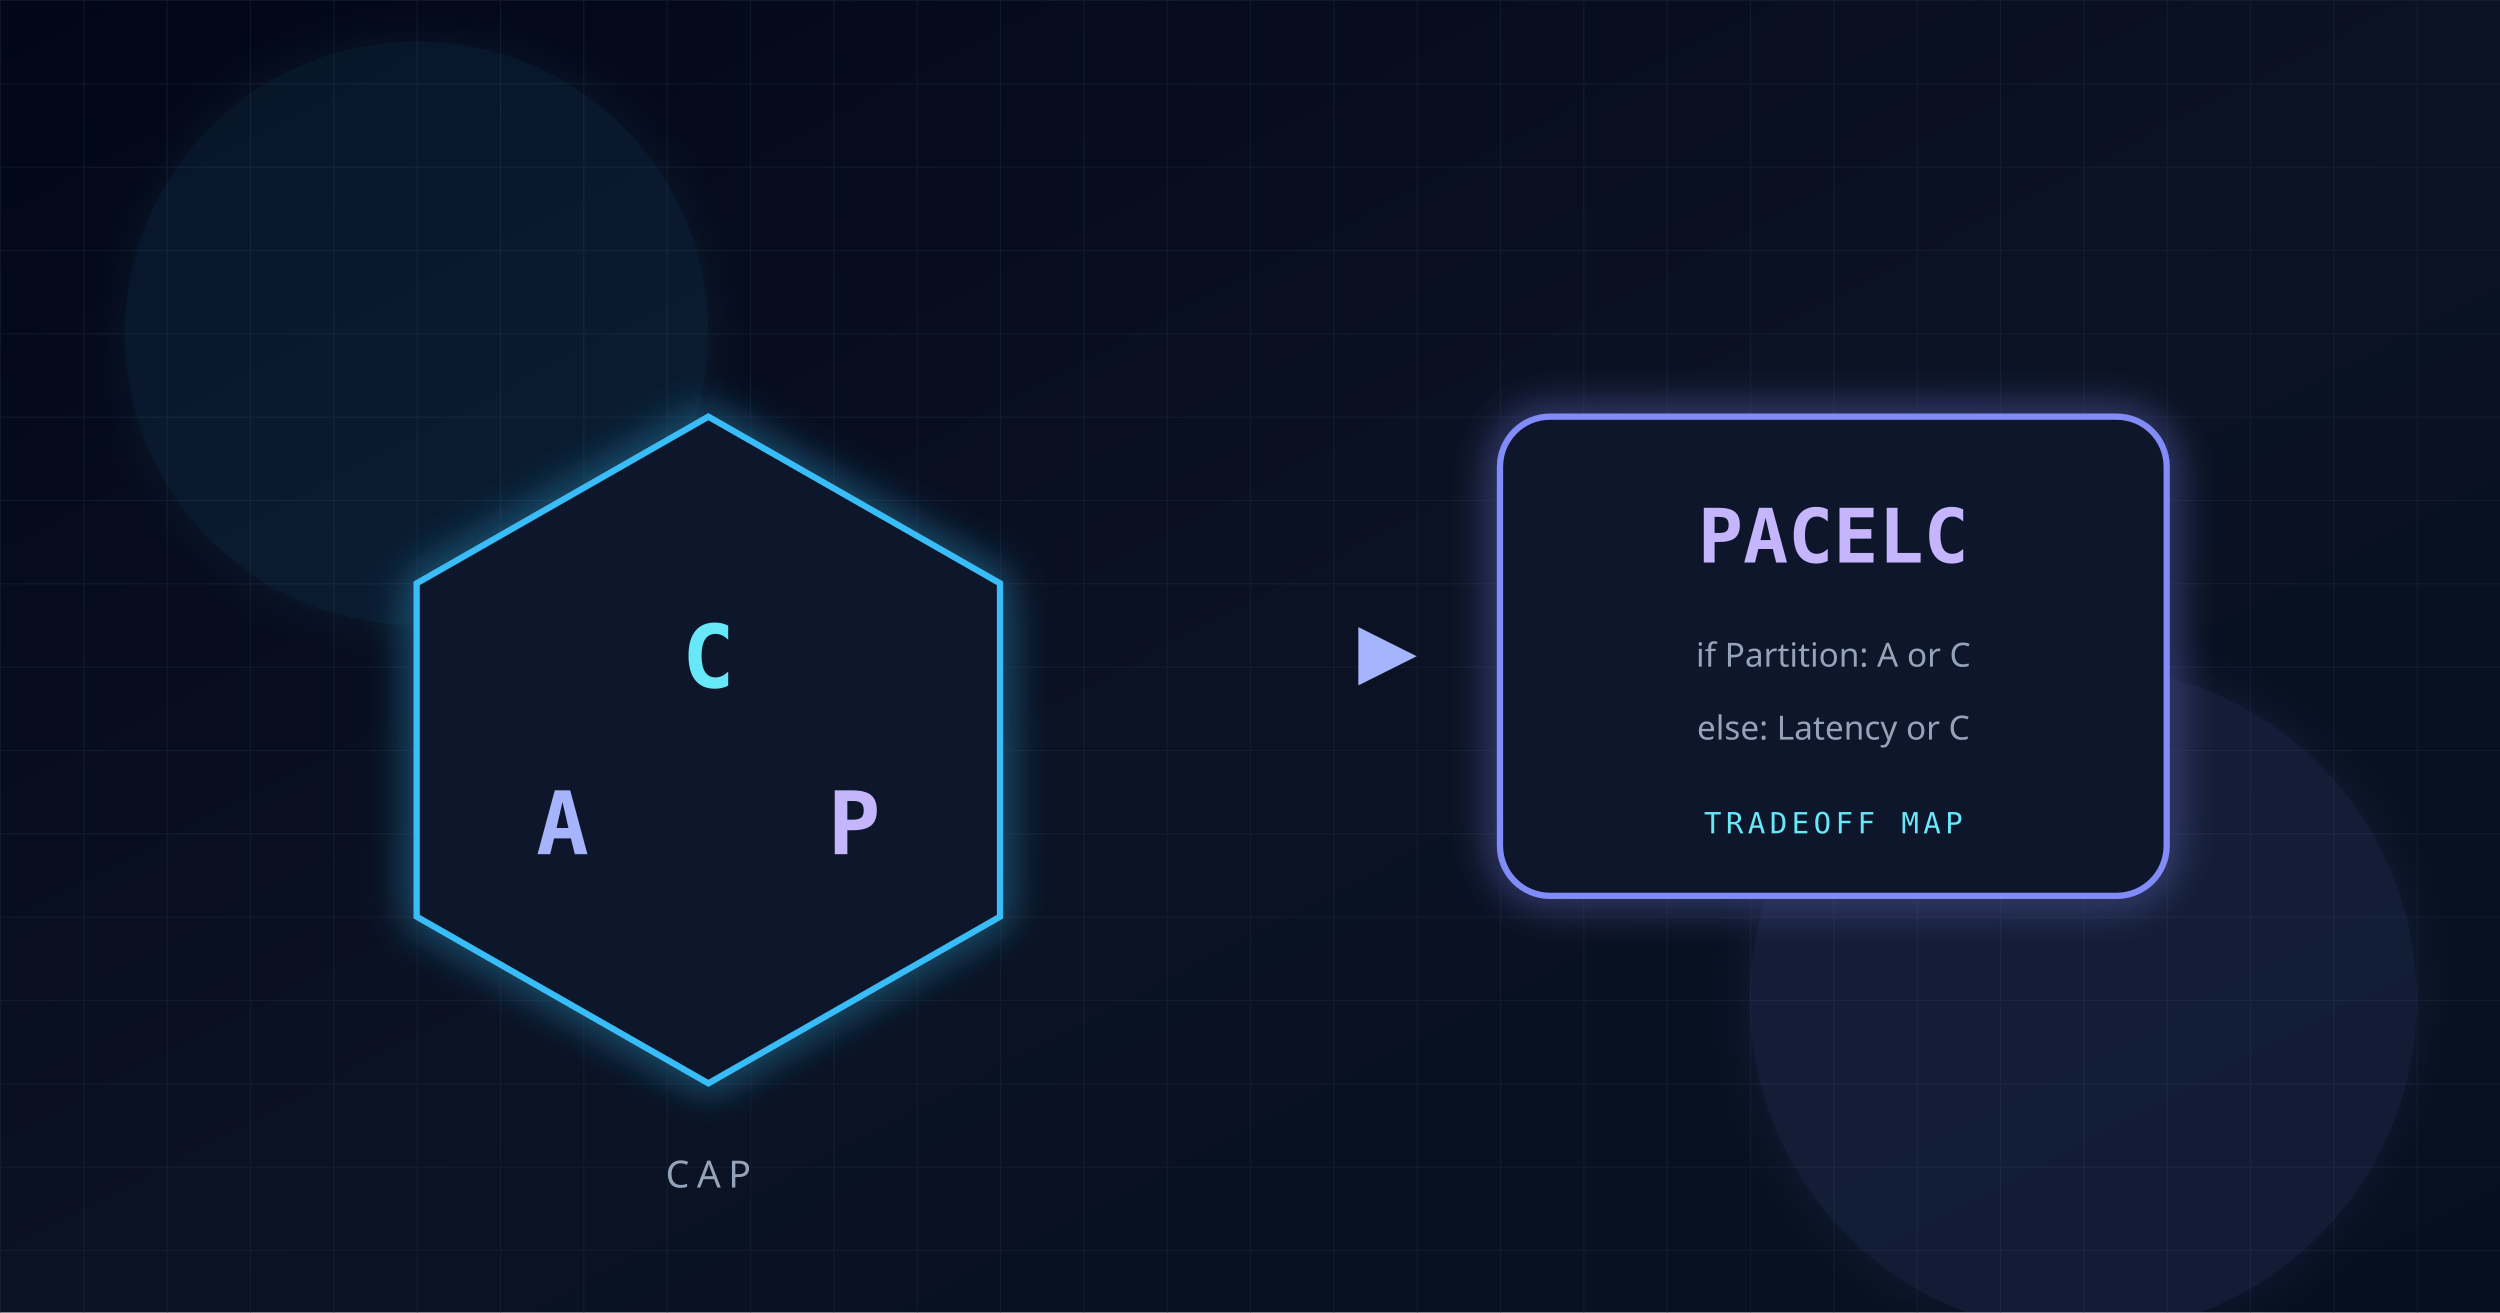
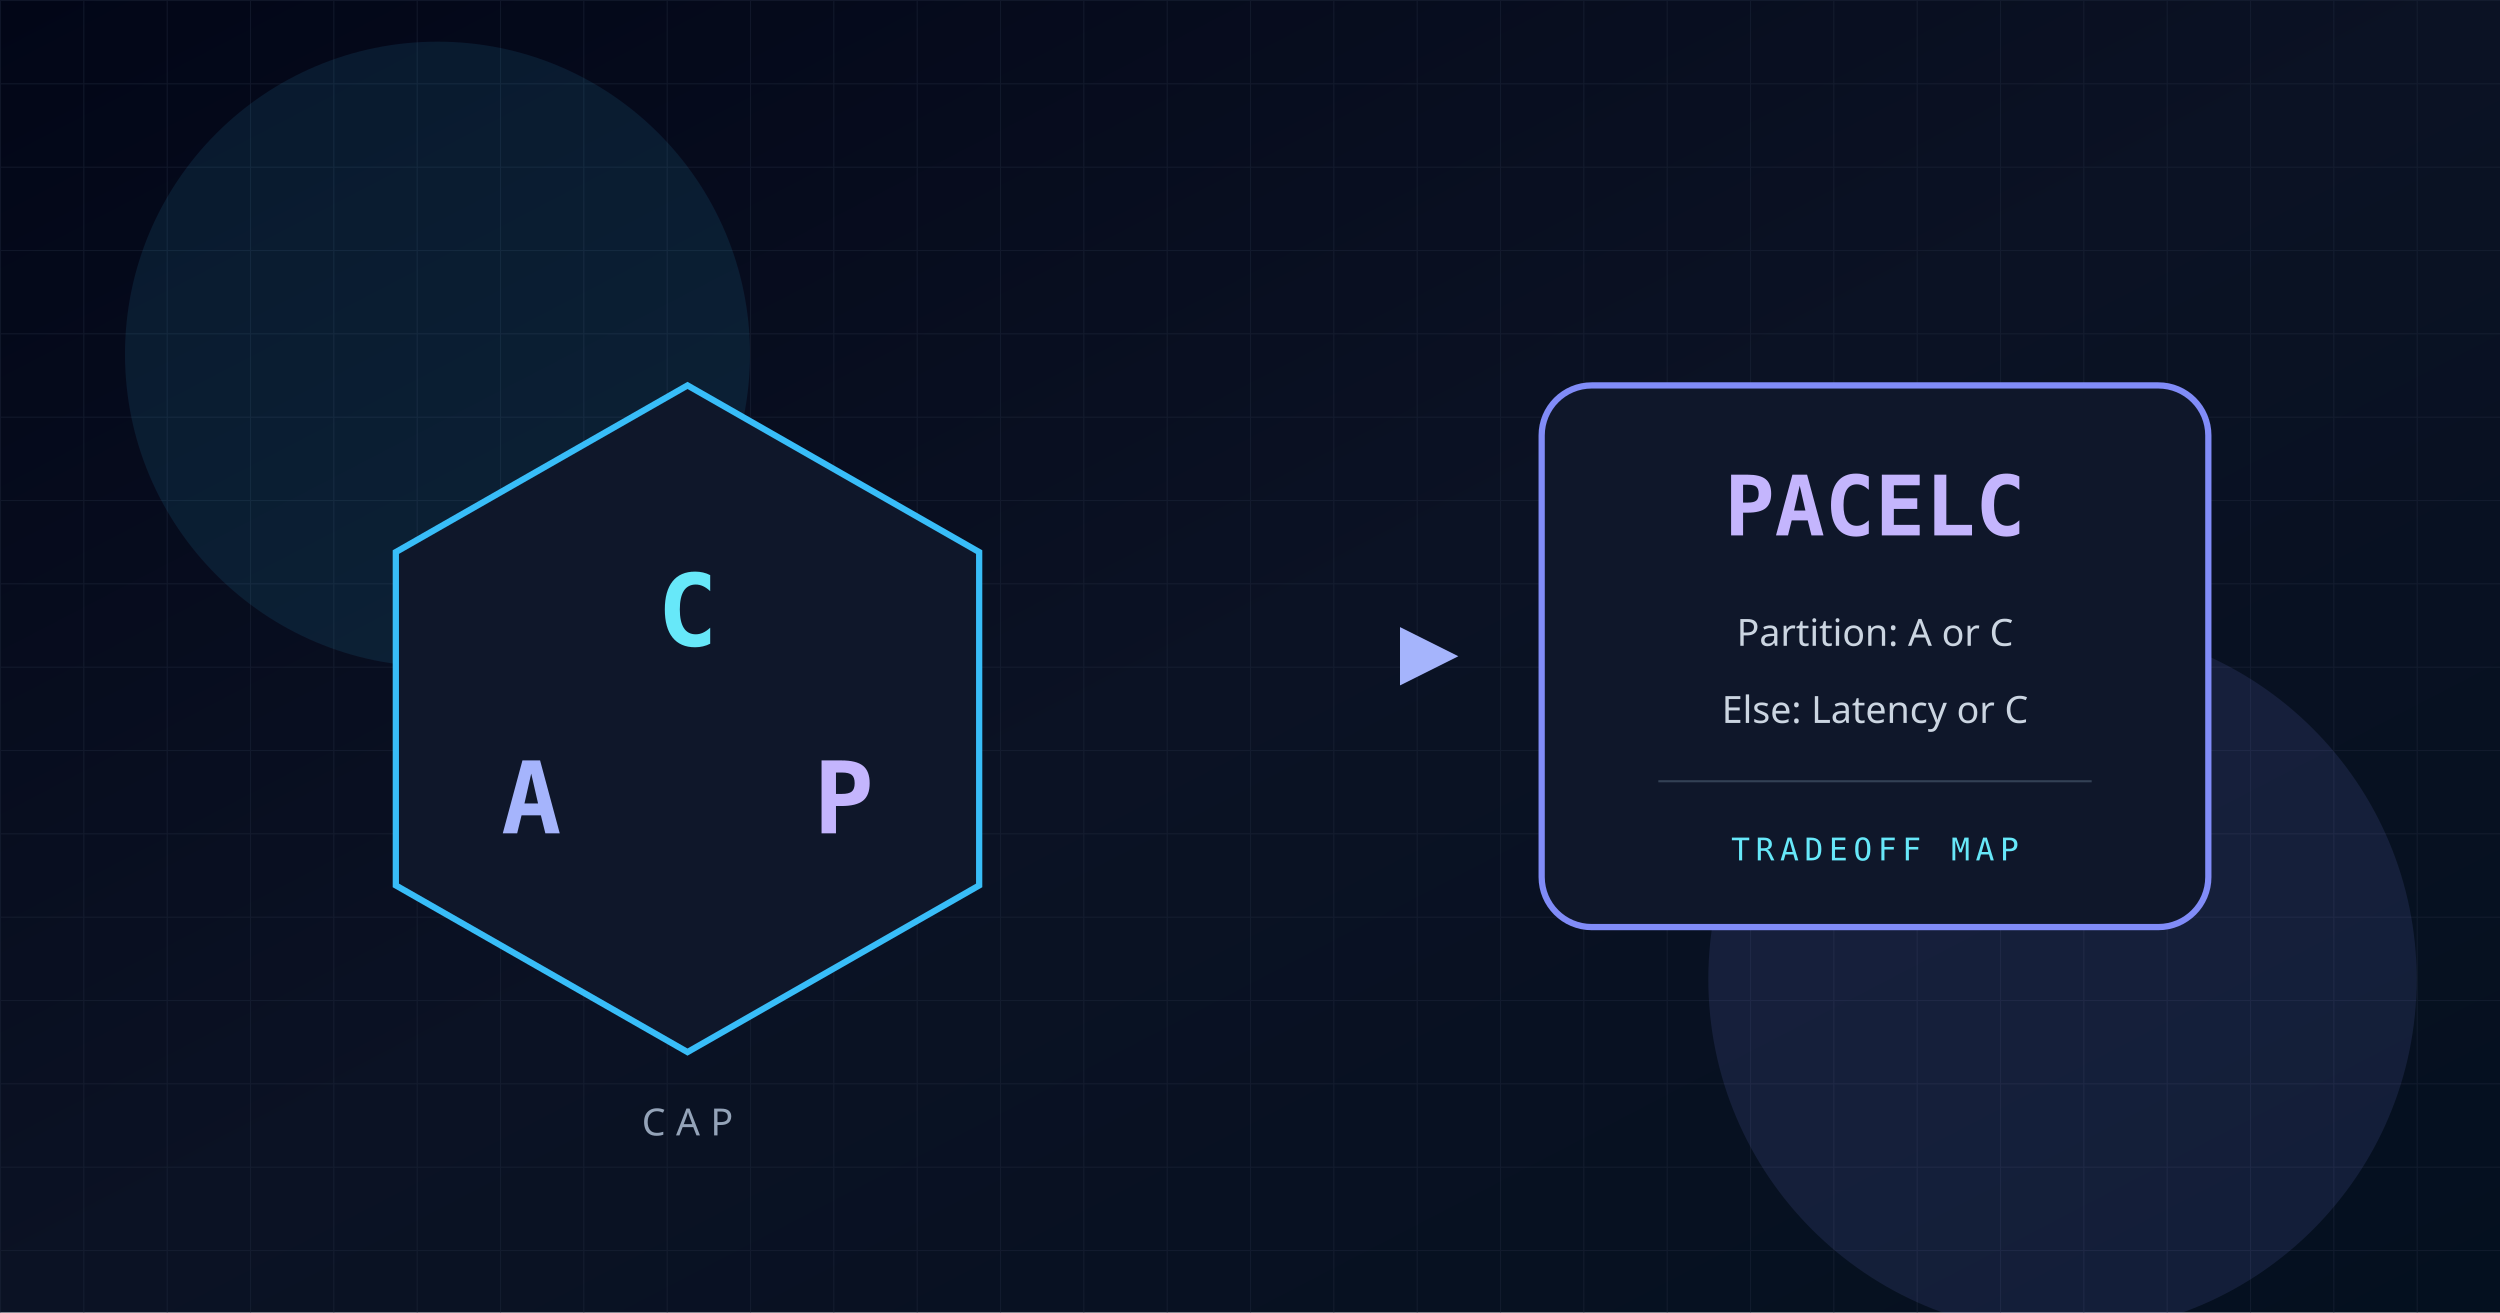
<svg xmlns="http://www.w3.org/2000/svg" viewBox="0 0 1200 630" role="img" aria-label="CAP e PACELC">
  <defs>
-     <linearGradient id="bg" x1="0%" y1="0%" x2="100%" y2="100%">
+     <linearGradient id="cap-cover-bg" x1="0%" y1="0%" x2="100%" y2="100%">
      <stop offset="0%" stop-color="#020617" />
      <stop offset="50%" stop-color="#0b1224" />
      <stop offset="100%" stop-color="#04101f" />
    </linearGradient>
-     <linearGradient id="accent" x1="0%" y1="0%" x2="100%" y2="100%">
+     <linearGradient id="cap-cover-accent" x1="0%" y1="0%" x2="100%" y2="0%">
      <stop offset="0%" stop-color="#38bdf8" />
      <stop offset="100%" stop-color="#818cf8" />
    </linearGradient>
-     <filter id="glow" x="-40%" y="-40%" width="180%" height="180%">
-       <feGaussianBlur stdDeviation="10" result="blur" />
-       <feMerge>
-         <feMergeNode in="blur" />
-         <feMergeNode in="SourceGraphic" />
-       </feMerge>
-     </filter>
-     <pattern id="grid" width="40" height="40" patternUnits="userSpaceOnUse">
+     <pattern id="cap-cover-grid" width="40" height="40" patternUnits="userSpaceOnUse">
      <path d="M 40 0 L 0 0 0 40" fill="none" stroke="#1e293b" stroke-width="1" opacity="0.45" />
    </pattern>
  </defs>
-   <rect width="1200" height="630" fill="url(#bg)" />
-   <rect width="1200" height="630" fill="url(#grid)" />
-   <circle cx="200" cy="160" r="140" fill="#38bdf8" opacity="0.08" filter="url(#glow)" />
-   <circle cx="1000" cy="480" r="160" fill="#818cf8" opacity="0.1" filter="url(#glow)" />
-   <g transform="translate(160 180)">
-     <polygon points="180,20 320,100 320,260 180,340 40,260 40,100" fill="#0f172a" stroke="#38bdf8" stroke-width="3" filter="url(#glow)" />
-     <text x="180" y="150" text-anchor="middle" font-family="ui-monospace, Menlo, monospace" font-size="42" font-weight="700" fill="#67e8f9">C</text>
-     <text x="110" y="230" text-anchor="middle" font-family="ui-monospace, Menlo, monospace" font-size="42" font-weight="700" fill="#a5b4fc">A</text>
-     <text x="250" y="230" text-anchor="middle" font-family="ui-monospace, Menlo, monospace" font-size="42" font-weight="700" fill="#c4b5fd">P</text>
-     <text x="180" y="390" text-anchor="middle" font-family="ui-sans-serif, system-ui, sans-serif" font-size="18" letter-spacing="0.2em" fill="#94a3b8">CAP</text>
+   <rect width="1200" height="630" fill="url(#cap-cover-bg)" />
+   <rect width="1200" height="630" fill="url(#cap-cover-grid)" />
+   <circle cx="210" cy="170" r="150" fill="#38bdf8" opacity="0.1" />
+   <circle cx="990" cy="470" r="170" fill="#818cf8" opacity="0.12" />
+   <g transform="translate(150 165)">
+     <polygon points="180,20 320,100 320,260 180,340 40,260 40,100" fill="#0f172a" stroke="#38bdf8" stroke-width="3" />
+     <text x="180" y="145" text-anchor="middle" font-family="ui-monospace, SFMono-Regular, Menlo, Monaco, Consolas, monospace" font-size="48" font-weight="700" fill="#67e8f9">C</text>
+     <text x="105" y="235" text-anchor="middle" font-family="ui-monospace, SFMono-Regular, Menlo, Monaco, Consolas, monospace" font-size="48" font-weight="700" fill="#a5b4fc">A</text>
+     <text x="255" y="235" text-anchor="middle" font-family="ui-monospace, SFMono-Regular, Menlo, Monaco, Consolas, monospace" font-size="48" font-weight="700" fill="#c4b5fd">P</text>
  </g>
-   <g filter="url(#glow)">
-     <path d="M520 315 H680" stroke="url(#accent)" stroke-width="4" stroke-linecap="round" />
-   </g>
-   <polygon points="680,315 652,301 652,329" fill="#a5b4fc" />
-   <g transform="translate(720 200)">
-     <rect x="0" y="0" width="320" height="230" rx="24" fill="#0f172a" stroke="#818cf8" stroke-width="3" filter="url(#glow)" />
-     <text x="160" y="70" text-anchor="middle" font-family="ui-monospace, Menlo, monospace" font-size="36" font-weight="700" fill="#c4b5fd">PACELC</text>
-     <text x="160" y="120" text-anchor="middle" font-family="ui-sans-serif, system-ui, sans-serif" font-size="16" fill="#94a3b8">if Partition: A or C</text>
-     <text x="160" y="155" text-anchor="middle" font-family="ui-sans-serif, system-ui, sans-serif" font-size="16" fill="#94a3b8">else: Latency or C</text>
-     <text x="160" y="200" text-anchor="middle" font-family="ui-monospace, Menlo, monospace" font-size="14" letter-spacing="0.15em" fill="#67e8f9">TRADEOFF MAP</text>
+   <text x="330" y="545" text-anchor="middle" font-family="ui-sans-serif, system-ui, sans-serif" font-size="18" letter-spacing="0.28em" fill="#94a3b8">CAP</text>
+   <path d="M500 315 H700" stroke="url(#cap-cover-accent)" stroke-width="4" stroke-linecap="round" />
+   <polygon points="700,315 672,301 672,329" fill="#a5b4fc" />
+   <g transform="translate(740 185)">
+     <rect x="0" y="0" width="320" height="260" rx="24" fill="#0f172a" stroke="#818cf8" stroke-width="3" />
+     <text x="160" y="72" text-anchor="middle" font-family="ui-monospace, SFMono-Regular, Menlo, Monaco, Consolas, monospace" font-size="40" font-weight="700" fill="#c4b5fd">PACELC</text>
+     <text x="160" y="125" text-anchor="middle" font-family="ui-sans-serif, system-ui, sans-serif" font-size="18" fill="#cbd5e1">Partition: A or C</text>
+     <text x="160" y="162" text-anchor="middle" font-family="ui-sans-serif, system-ui, sans-serif" font-size="18" fill="#cbd5e1">Else: Latency or C</text>
+     <line x1="56" y1="190" x2="264" y2="190" stroke="#334155" stroke-width="1" />
+     <text x="160" y="228" text-anchor="middle" font-family="ui-monospace, SFMono-Regular, Menlo, Monaco, Consolas, monospace" font-size="15" letter-spacing="0.18em" fill="#67e8f9">TRADEOFF MAP</text>
  </g>
</svg>
